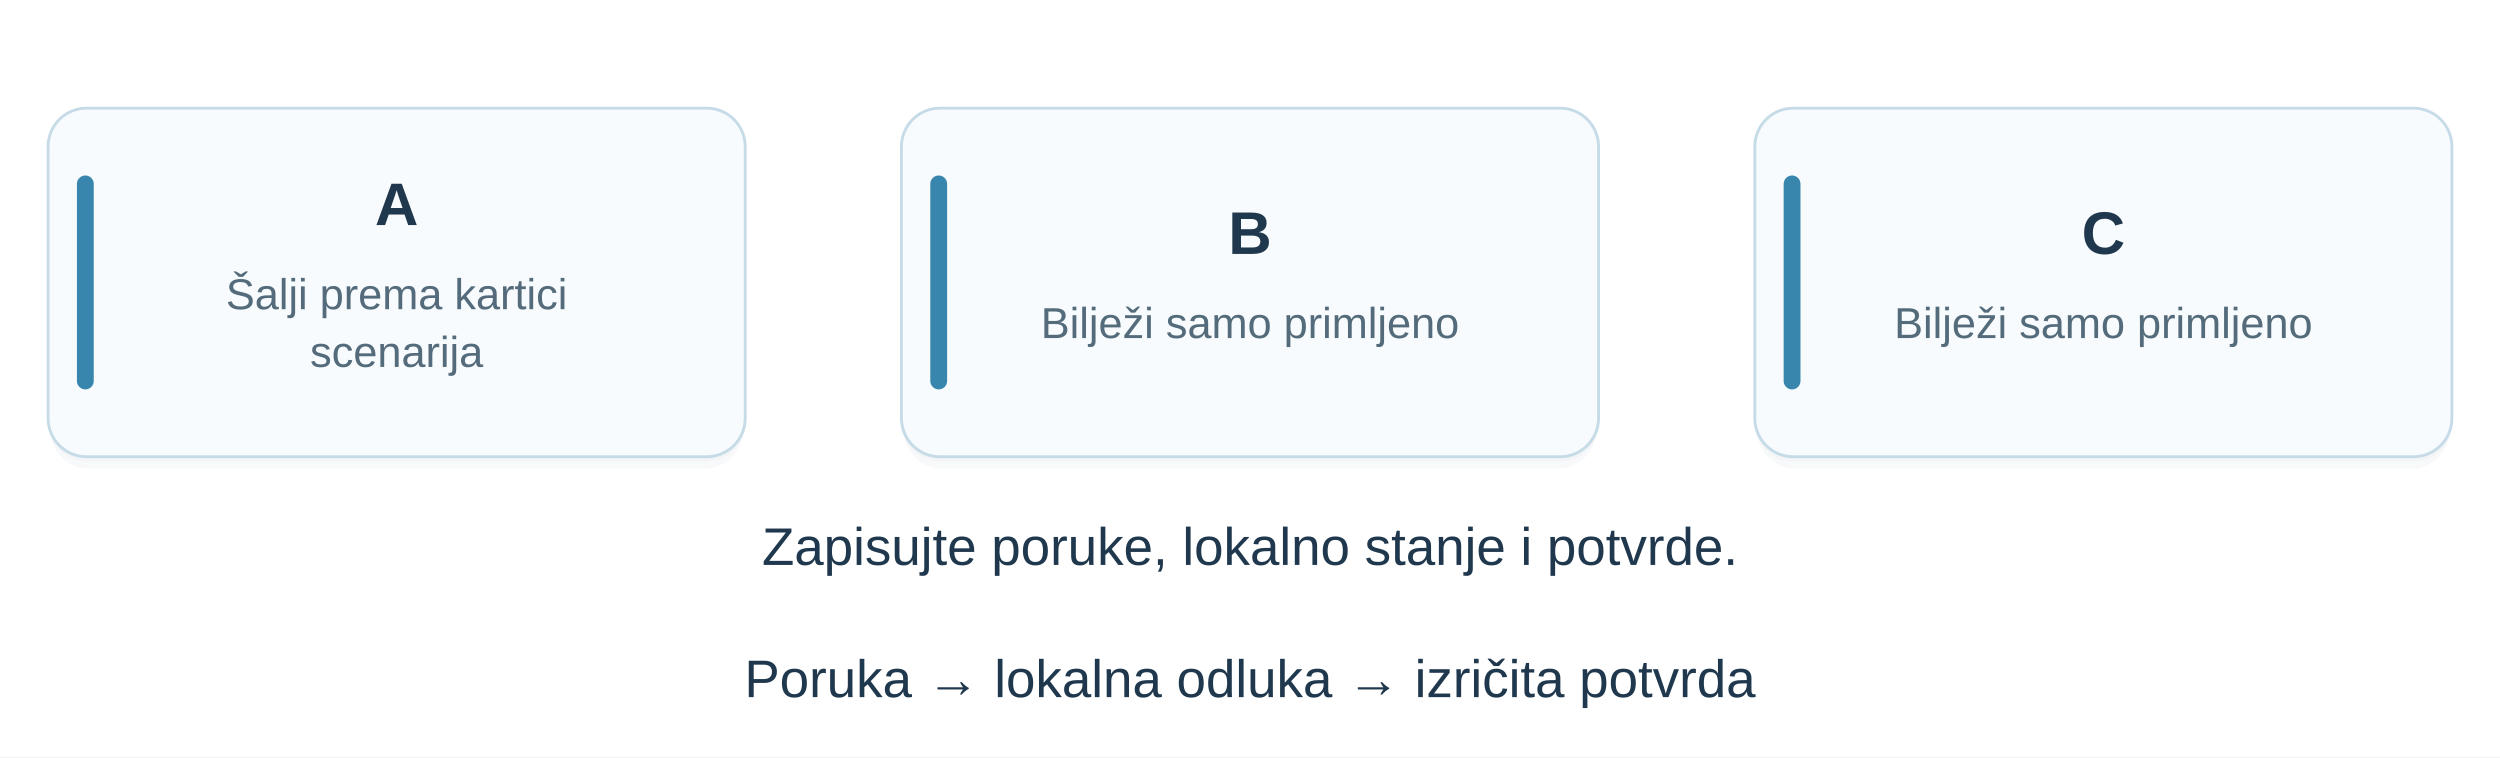
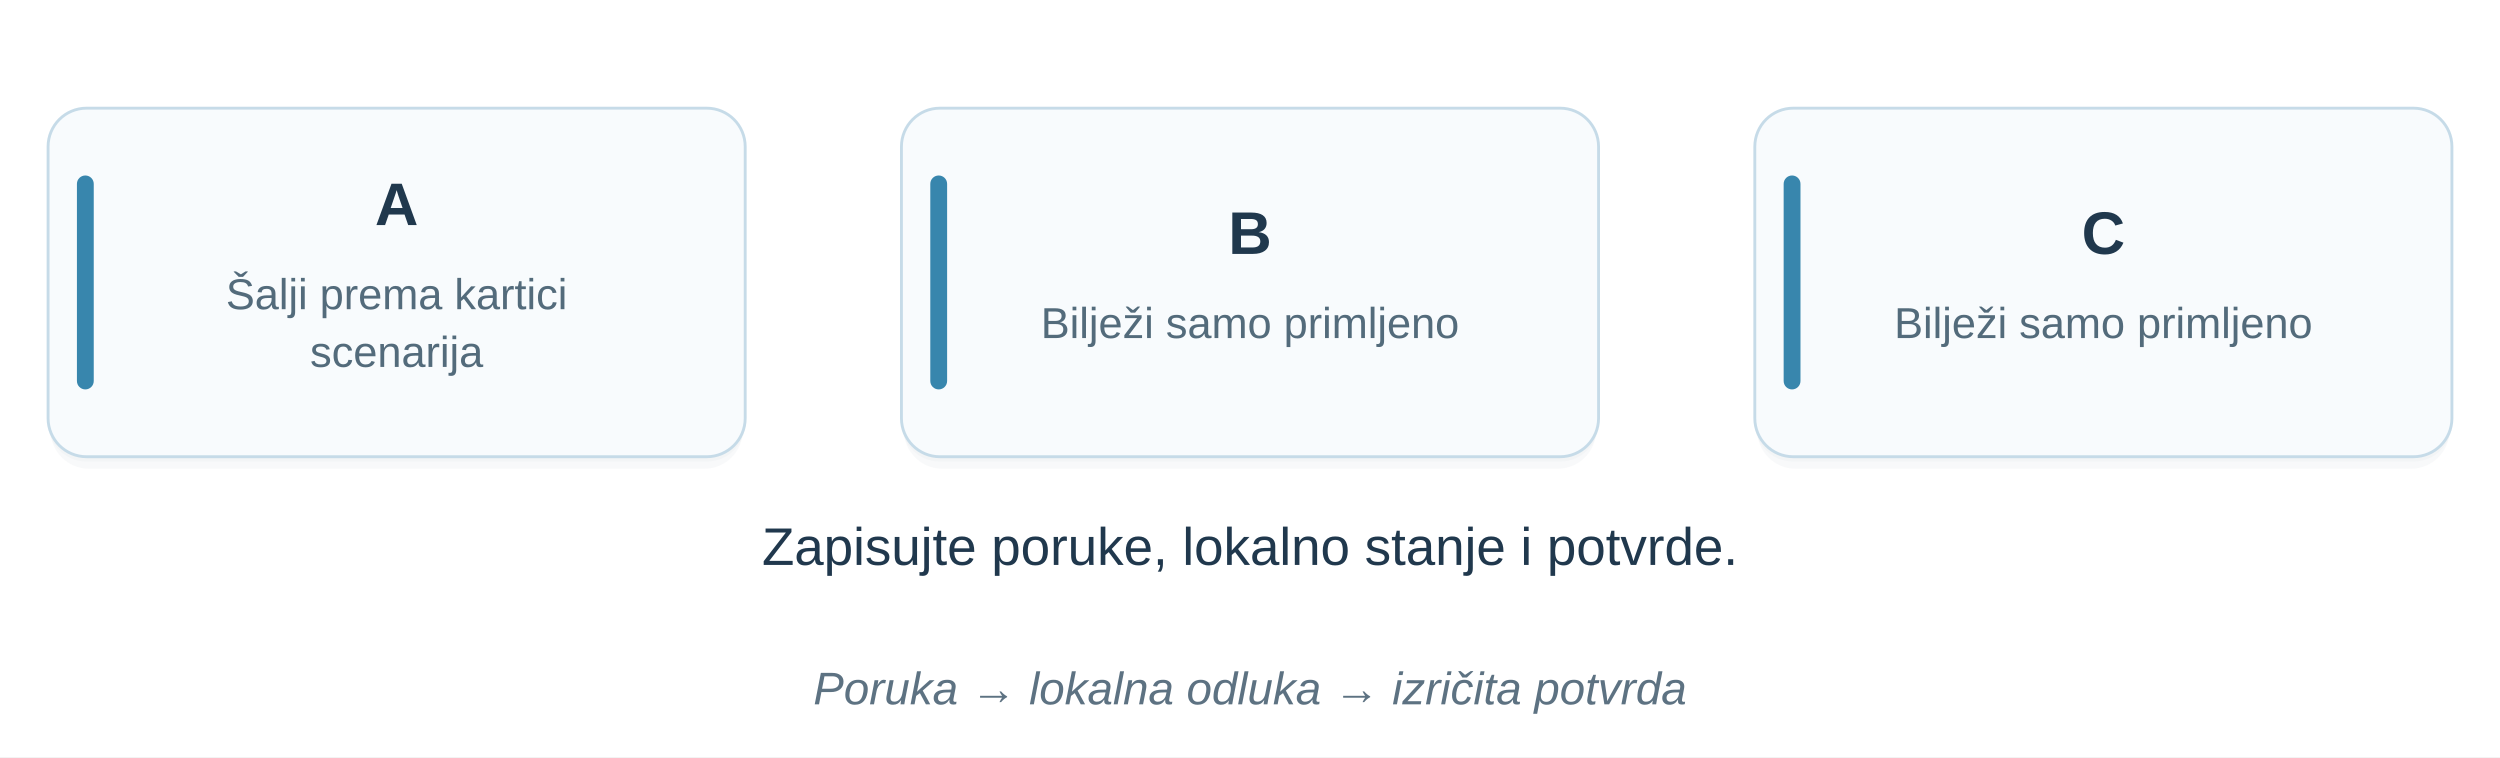
<svg xmlns="http://www.w3.org/2000/svg" width="1040" height="315" viewBox="0 0 1040 315">
  <defs>
    <marker id="arrow-blue" markerWidth="18" markerHeight="18" refX="14" refY="9" orient="auto" markerUnits="userSpaceOnUse">
      <path d="M2,2 L18,9 L2,16 Z" fill="#3886ad" />
    </marker>
    <marker id="arrow-red" markerWidth="18" markerHeight="18" refX="14" refY="9" orient="auto" markerUnits="userSpaceOnUse">
      <path d="M2,2 L18,9 L2,16 Z" fill="#b63842" />
    </marker>
  </defs>
  <rect width="1040" height="315" fill="white" />
  <rect x="21" y="50" width="288" height="145" rx="16" fill="#24445c" opacity=".035" />
  <rect x="20" y="47" width="290" height="145" rx="16" fill="#24445c" opacity=".025" />
  <rect x="20" y="45" width="290" height="145" rx="16" fill="#f8fbfd" stroke="#c6dbe8" stroke-width="1.2" />
  <rect x="32" y="73" width="7" height="89" rx="3.5" fill="#3886ad" />
  <text x="165.0" y="93.625" text-anchor="middle" font-family="Arial, sans-serif" font-size="25" font-weight="600" fill="#20384d">A</text>
  <text x="165.0" y="128.635" text-anchor="middle" font-family="Arial, sans-serif" font-size="18" font-weight="400" fill="#536b7b">Šalji prema kartici</text>
  <text x="165.0" y="152.635" text-anchor="middle" font-family="Arial, sans-serif" font-size="18" font-weight="400" fill="#536b7b">scenarija</text>
  <rect x="376" y="50" width="288" height="145" rx="16" fill="#24445c" opacity=".035" />
  <rect x="375" y="47" width="290" height="145" rx="16" fill="#24445c" opacity=".025" />
  <rect x="375" y="45" width="290" height="145" rx="16" fill="#f8fbfd" stroke="#c6dbe8" stroke-width="1.2" />
  <rect x="387" y="73" width="7" height="89" rx="3.5" fill="#3886ad" />
  <text x="520.0" y="105.625" text-anchor="middle" font-family="Arial, sans-serif" font-size="25" font-weight="600" fill="#20384d">B</text>
  <text x="520.0" y="140.635" text-anchor="middle" font-family="Arial, sans-serif" font-size="18" font-weight="400" fill="#536b7b">Bilježi samo primljeno</text>
  <rect x="731" y="50" width="288" height="145" rx="16" fill="#24445c" opacity=".035" />
  <rect x="730" y="47" width="290" height="145" rx="16" fill="#24445c" opacity=".025" />
  <rect x="730" y="45" width="290" height="145" rx="16" fill="#f8fbfd" stroke="#c6dbe8" stroke-width="1.2" />
  <rect x="742" y="73" width="7" height="89" rx="3.5" fill="#3886ad" />
  <text x="875.0" y="105.625" text-anchor="middle" font-family="Arial, sans-serif" font-size="25" font-weight="600" fill="#20384d">C</text>
  <text x="875.0" y="140.635" text-anchor="middle" font-family="Arial, sans-serif" font-size="18" font-weight="400" fill="#536b7b">Bilježi samo primljeno</text>
  <text x="520" y="235" text-anchor="middle" font-family="Arial, sans-serif" font-size="22" font-weight="400" fill="#20384d">Zapisujte poruke, lokalno stanje i potvrde.</text>
-   <text x="520" y="290" text-anchor="middle" font-family="Arial, sans-serif" font-size="22" font-weight="400" fill="#20384d">Poruka → lokalna odluka → izričita potvrda</text>
+   <text font-style="italic" x="520" y="293" text-anchor="middle" font-family="Arial, sans-serif" font-size="19" font-weight="400" fill="#5d7282">Poruka → lokalna odluka → izričita potvrda</text>
</svg>
